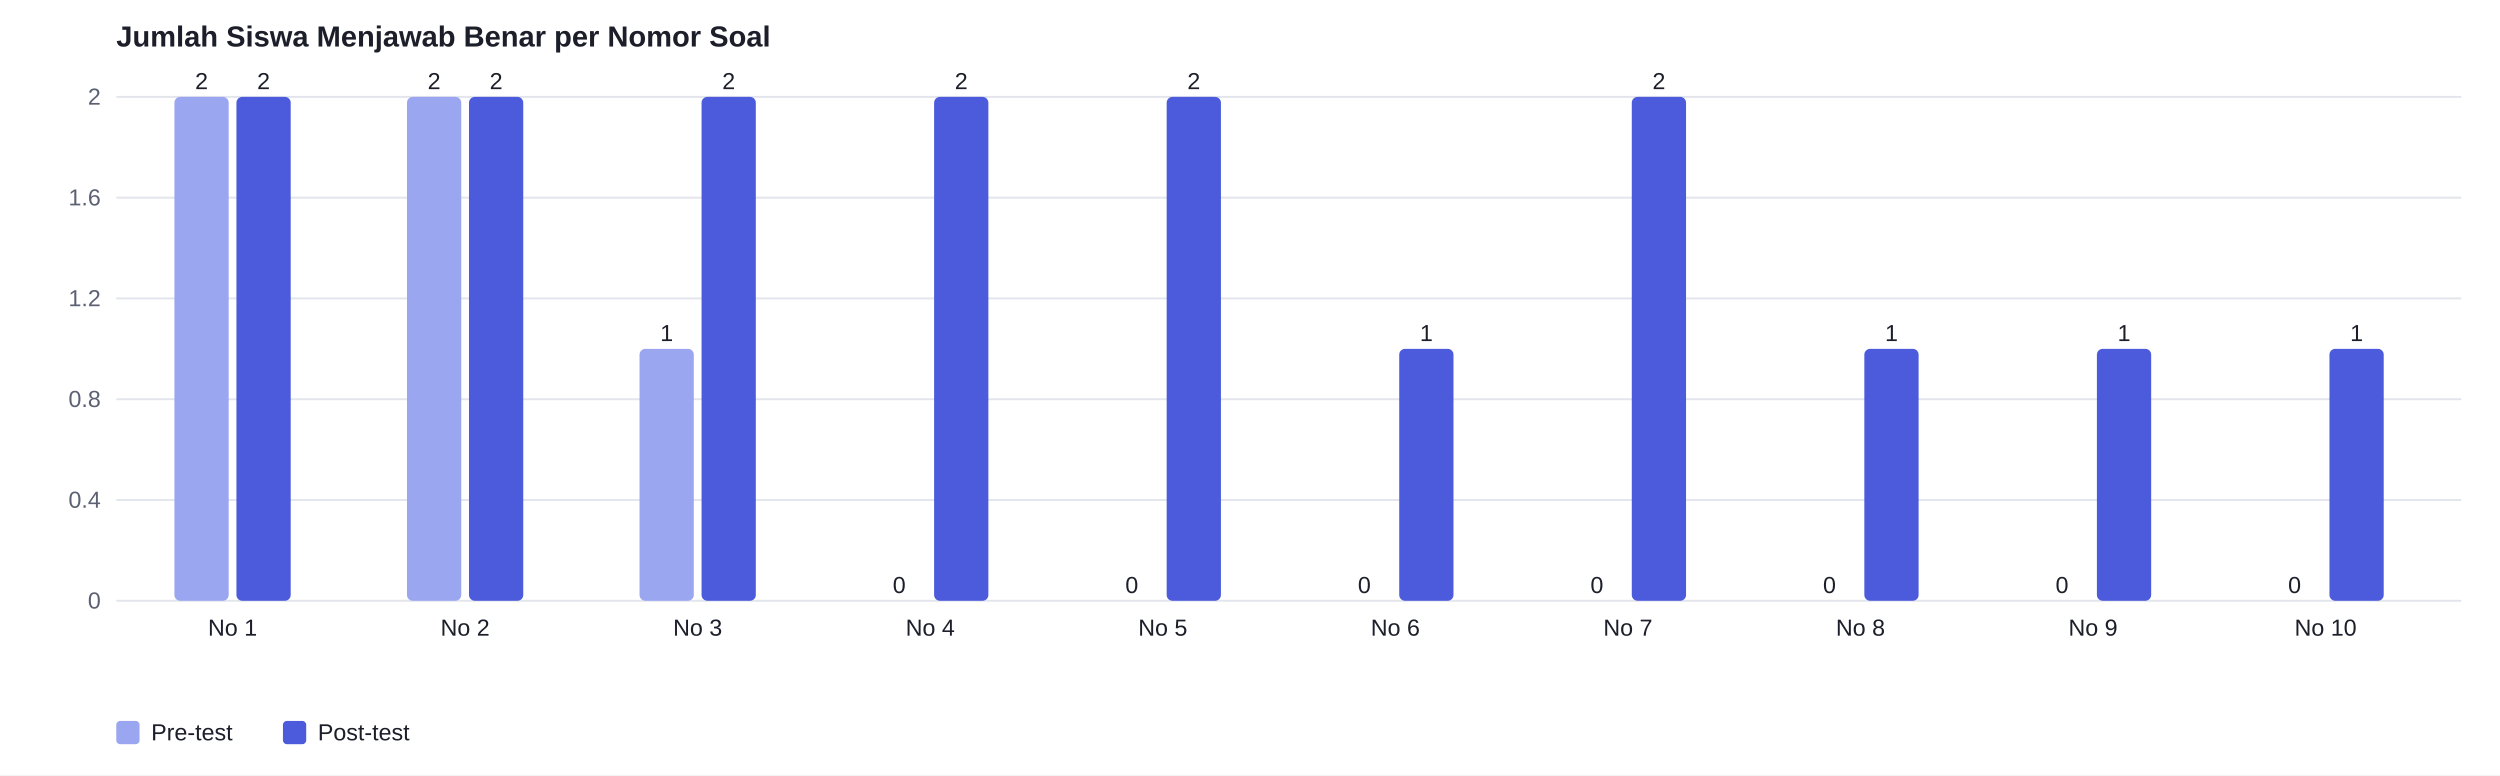
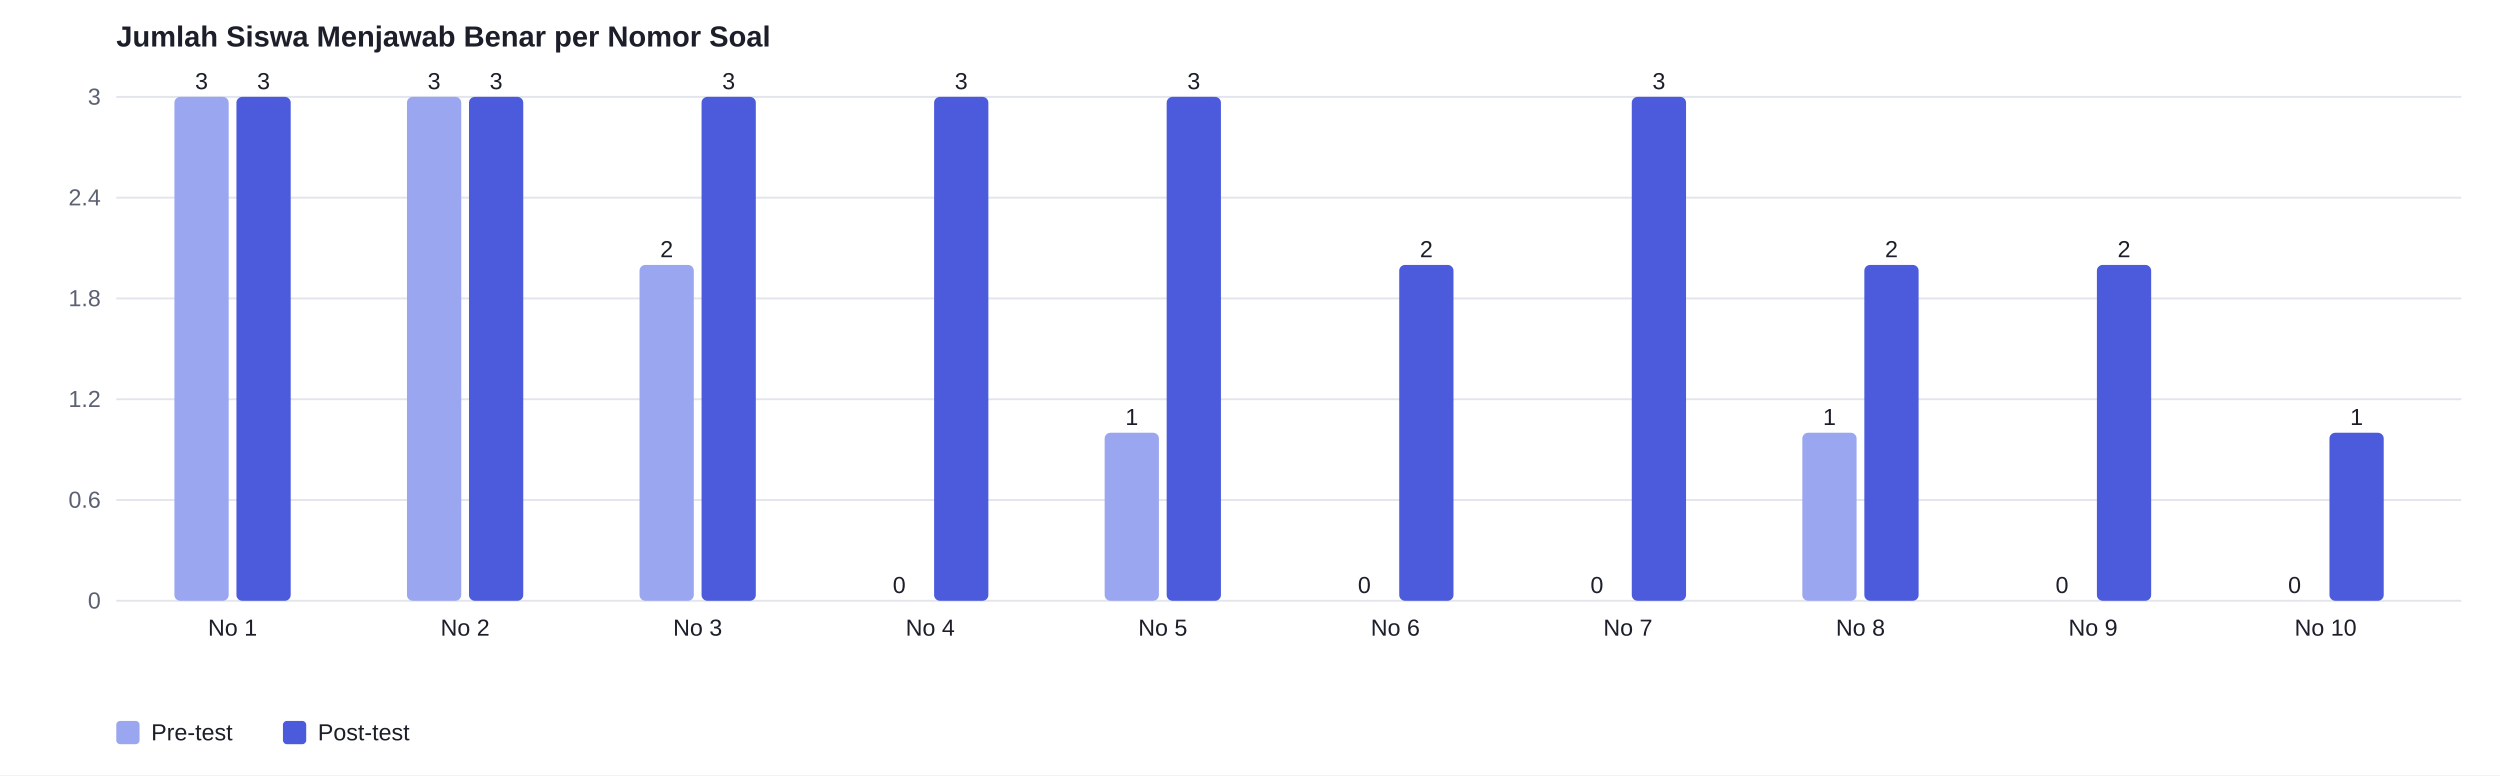
<svg xmlns="http://www.w3.org/2000/svg" width="1290" height="400" font-family="Segoe UI, Arial, sans-serif" font-size="12">
  <rect width="100%" height="100%" fill="#ffffff" />
  <text x="60" y="24" font-size="15" font-weight="bold" fill="#1c1f2a">Jumlah Siswa Menjawab Benar per Nomor Soal</text>
  <line x1="60" y1="310.0" x2="1270" y2="310.0" stroke="#e3e5ec" />
  <text x="52" y="314.0" text-anchor="end" fill="#5b6172">0</text>
  <line x1="60" y1="258.0" x2="1270" y2="258.0" stroke="#e3e5ec" />
-   <text x="52" y="262.0" text-anchor="end" fill="#5b6172">0.4</text>
+   <text x="52" y="262.0" text-anchor="end" fill="#5b6172">0.6</text>
  <line x1="60" y1="206.0" x2="1270" y2="206.0" stroke="#e3e5ec" />
-   <text x="52" y="210.0" text-anchor="end" fill="#5b6172">0.8</text>
+   <text x="52" y="210.0" text-anchor="end" fill="#5b6172">1.2</text>
  <line x1="60" y1="154.0" x2="1270" y2="154.0" stroke="#e3e5ec" />
-   <text x="52" y="158.0" text-anchor="end" fill="#5b6172">1.2</text>
+   <text x="52" y="158.0" text-anchor="end" fill="#5b6172">1.8</text>
  <line x1="60" y1="102.0" x2="1270" y2="102.0" stroke="#e3e5ec" />
-   <text x="52" y="106.0" text-anchor="end" fill="#5b6172">1.6</text>
+   <text x="52" y="106.0" text-anchor="end" fill="#5b6172">2.4</text>
  <line x1="60" y1="50.0" x2="1270" y2="50.0" stroke="#e3e5ec" />
-   <text x="52" y="54.0" text-anchor="end" fill="#5b6172">2</text>
+   <text x="52" y="54.0" text-anchor="end" fill="#5b6172">3</text>
  <rect x="90.0" y="50.0" width="28" height="260.0" rx="3" fill="#9aa6f0" />
-   <text x="104.0" y="46.0" text-anchor="middle" fill="#1c1f2a">2</text>
+   <text x="104.0" y="46.0" text-anchor="middle" fill="#1c1f2a">3</text>
  <rect x="122.0" y="50.0" width="28" height="260.0" rx="3" fill="#4b5bdc" />
-   <text x="136.0" y="46.0" text-anchor="middle" fill="#1c1f2a">2</text>
+   <text x="136.0" y="46.0" text-anchor="middle" fill="#1c1f2a">3</text>
  <text x="120.0" y="328" text-anchor="middle" fill="#1c1f2a">No 1</text>
  <rect x="210.0" y="50.0" width="28" height="260.0" rx="3" fill="#9aa6f0" />
-   <text x="224.0" y="46.0" text-anchor="middle" fill="#1c1f2a">2</text>
+   <text x="224.0" y="46.0" text-anchor="middle" fill="#1c1f2a">3</text>
  <rect x="242.0" y="50.0" width="28" height="260.0" rx="3" fill="#4b5bdc" />
-   <text x="256.0" y="46.0" text-anchor="middle" fill="#1c1f2a">2</text>
+   <text x="256.0" y="46.0" text-anchor="middle" fill="#1c1f2a">3</text>
  <text x="240.0" y="328" text-anchor="middle" fill="#1c1f2a">No 2</text>
-   <rect x="330.0" y="180.0" width="28" height="130.0" rx="3" fill="#9aa6f0" />
-   <text x="344.0" y="176.0" text-anchor="middle" fill="#1c1f2a">1</text>
+   <rect x="330.0" y="136.7" width="28" height="173.3" rx="3" fill="#9aa6f0" />
+   <text x="344.0" y="132.7" text-anchor="middle" fill="#1c1f2a">2</text>
  <rect x="362.0" y="50.0" width="28" height="260.0" rx="3" fill="#4b5bdc" />
-   <text x="376.0" y="46.0" text-anchor="middle" fill="#1c1f2a">2</text>
+   <text x="376.0" y="46.0" text-anchor="middle" fill="#1c1f2a">3</text>
  <text x="360.0" y="328" text-anchor="middle" fill="#1c1f2a">No 3</text>
  <rect x="450.0" y="310.0" width="28" height="0.0" rx="3" fill="#9aa6f0" />
  <text x="464.0" y="306.0" text-anchor="middle" fill="#1c1f2a">0</text>
  <rect x="482.0" y="50.0" width="28" height="260.0" rx="3" fill="#4b5bdc" />
-   <text x="496.0" y="46.0" text-anchor="middle" fill="#1c1f2a">2</text>
+   <text x="496.0" y="46.0" text-anchor="middle" fill="#1c1f2a">3</text>
  <text x="480.0" y="328" text-anchor="middle" fill="#1c1f2a">No 4</text>
-   <rect x="570.0" y="310.0" width="28" height="0.0" rx="3" fill="#9aa6f0" />
-   <text x="584.0" y="306.0" text-anchor="middle" fill="#1c1f2a">0</text>
+   <rect x="570.0" y="223.3" width="28" height="86.7" rx="3" fill="#9aa6f0" />
+   <text x="584.0" y="219.3" text-anchor="middle" fill="#1c1f2a">1</text>
  <rect x="602.0" y="50.0" width="28" height="260.0" rx="3" fill="#4b5bdc" />
-   <text x="616.0" y="46.0" text-anchor="middle" fill="#1c1f2a">2</text>
+   <text x="616.0" y="46.0" text-anchor="middle" fill="#1c1f2a">3</text>
  <text x="600.0" y="328" text-anchor="middle" fill="#1c1f2a">No 5</text>
  <rect x="690.0" y="310.0" width="28" height="0.0" rx="3" fill="#9aa6f0" />
  <text x="704.0" y="306.0" text-anchor="middle" fill="#1c1f2a">0</text>
-   <rect x="722.0" y="180.0" width="28" height="130.0" rx="3" fill="#4b5bdc" />
-   <text x="736.0" y="176.0" text-anchor="middle" fill="#1c1f2a">1</text>
+   <rect x="722.0" y="136.7" width="28" height="173.3" rx="3" fill="#4b5bdc" />
+   <text x="736.0" y="132.7" text-anchor="middle" fill="#1c1f2a">2</text>
  <text x="720.0" y="328" text-anchor="middle" fill="#1c1f2a">No 6</text>
  <rect x="810.0" y="310.0" width="28" height="0.0" rx="3" fill="#9aa6f0" />
  <text x="824.0" y="306.0" text-anchor="middle" fill="#1c1f2a">0</text>
  <rect x="842.0" y="50.0" width="28" height="260.0" rx="3" fill="#4b5bdc" />
-   <text x="856.0" y="46.0" text-anchor="middle" fill="#1c1f2a">2</text>
+   <text x="856.0" y="46.0" text-anchor="middle" fill="#1c1f2a">3</text>
  <text x="840.0" y="328" text-anchor="middle" fill="#1c1f2a">No 7</text>
-   <rect x="930.0" y="310.0" width="28" height="0.0" rx="3" fill="#9aa6f0" />
-   <text x="944.0" y="306.0" text-anchor="middle" fill="#1c1f2a">0</text>
-   <rect x="962.0" y="180.0" width="28" height="130.0" rx="3" fill="#4b5bdc" />
-   <text x="976.0" y="176.0" text-anchor="middle" fill="#1c1f2a">1</text>
+   <rect x="930.0" y="223.3" width="28" height="86.7" rx="3" fill="#9aa6f0" />
+   <text x="944.0" y="219.3" text-anchor="middle" fill="#1c1f2a">1</text>
+   <rect x="962.0" y="136.7" width="28" height="173.3" rx="3" fill="#4b5bdc" />
+   <text x="976.0" y="132.7" text-anchor="middle" fill="#1c1f2a">2</text>
  <text x="960.0" y="328" text-anchor="middle" fill="#1c1f2a">No 8</text>
  <rect x="1050.0" y="310.0" width="28" height="0.0" rx="3" fill="#9aa6f0" />
  <text x="1064.0" y="306.0" text-anchor="middle" fill="#1c1f2a">0</text>
-   <rect x="1082.0" y="180.0" width="28" height="130.0" rx="3" fill="#4b5bdc" />
-   <text x="1096.0" y="176.0" text-anchor="middle" fill="#1c1f2a">1</text>
+   <rect x="1082.0" y="136.7" width="28" height="173.3" rx="3" fill="#4b5bdc" />
+   <text x="1096.0" y="132.7" text-anchor="middle" fill="#1c1f2a">2</text>
  <text x="1080.0" y="328" text-anchor="middle" fill="#1c1f2a">No 9</text>
  <rect x="1170.0" y="310.0" width="28" height="0.0" rx="3" fill="#9aa6f0" />
  <text x="1184.0" y="306.0" text-anchor="middle" fill="#1c1f2a">0</text>
-   <rect x="1202.0" y="180.0" width="28" height="130.0" rx="3" fill="#4b5bdc" />
-   <text x="1216.0" y="176.0" text-anchor="middle" fill="#1c1f2a">1</text>
+   <rect x="1202.0" y="223.3" width="28" height="86.7" rx="3" fill="#4b5bdc" />
+   <text x="1216.0" y="219.3" text-anchor="middle" fill="#1c1f2a">1</text>
  <text x="1200.0" y="328" text-anchor="middle" fill="#1c1f2a">No 10</text>
  <rect x="60" y="372" width="12" height="12" rx="2" fill="#9aa6f0" />
  <text x="78" y="382" fill="#1c1f2a">Pre-test</text>
  <rect x="146" y="372" width="12" height="12" rx="2" fill="#4b5bdc" />
  <text x="164" y="382" fill="#1c1f2a">Post-test</text>
</svg>
